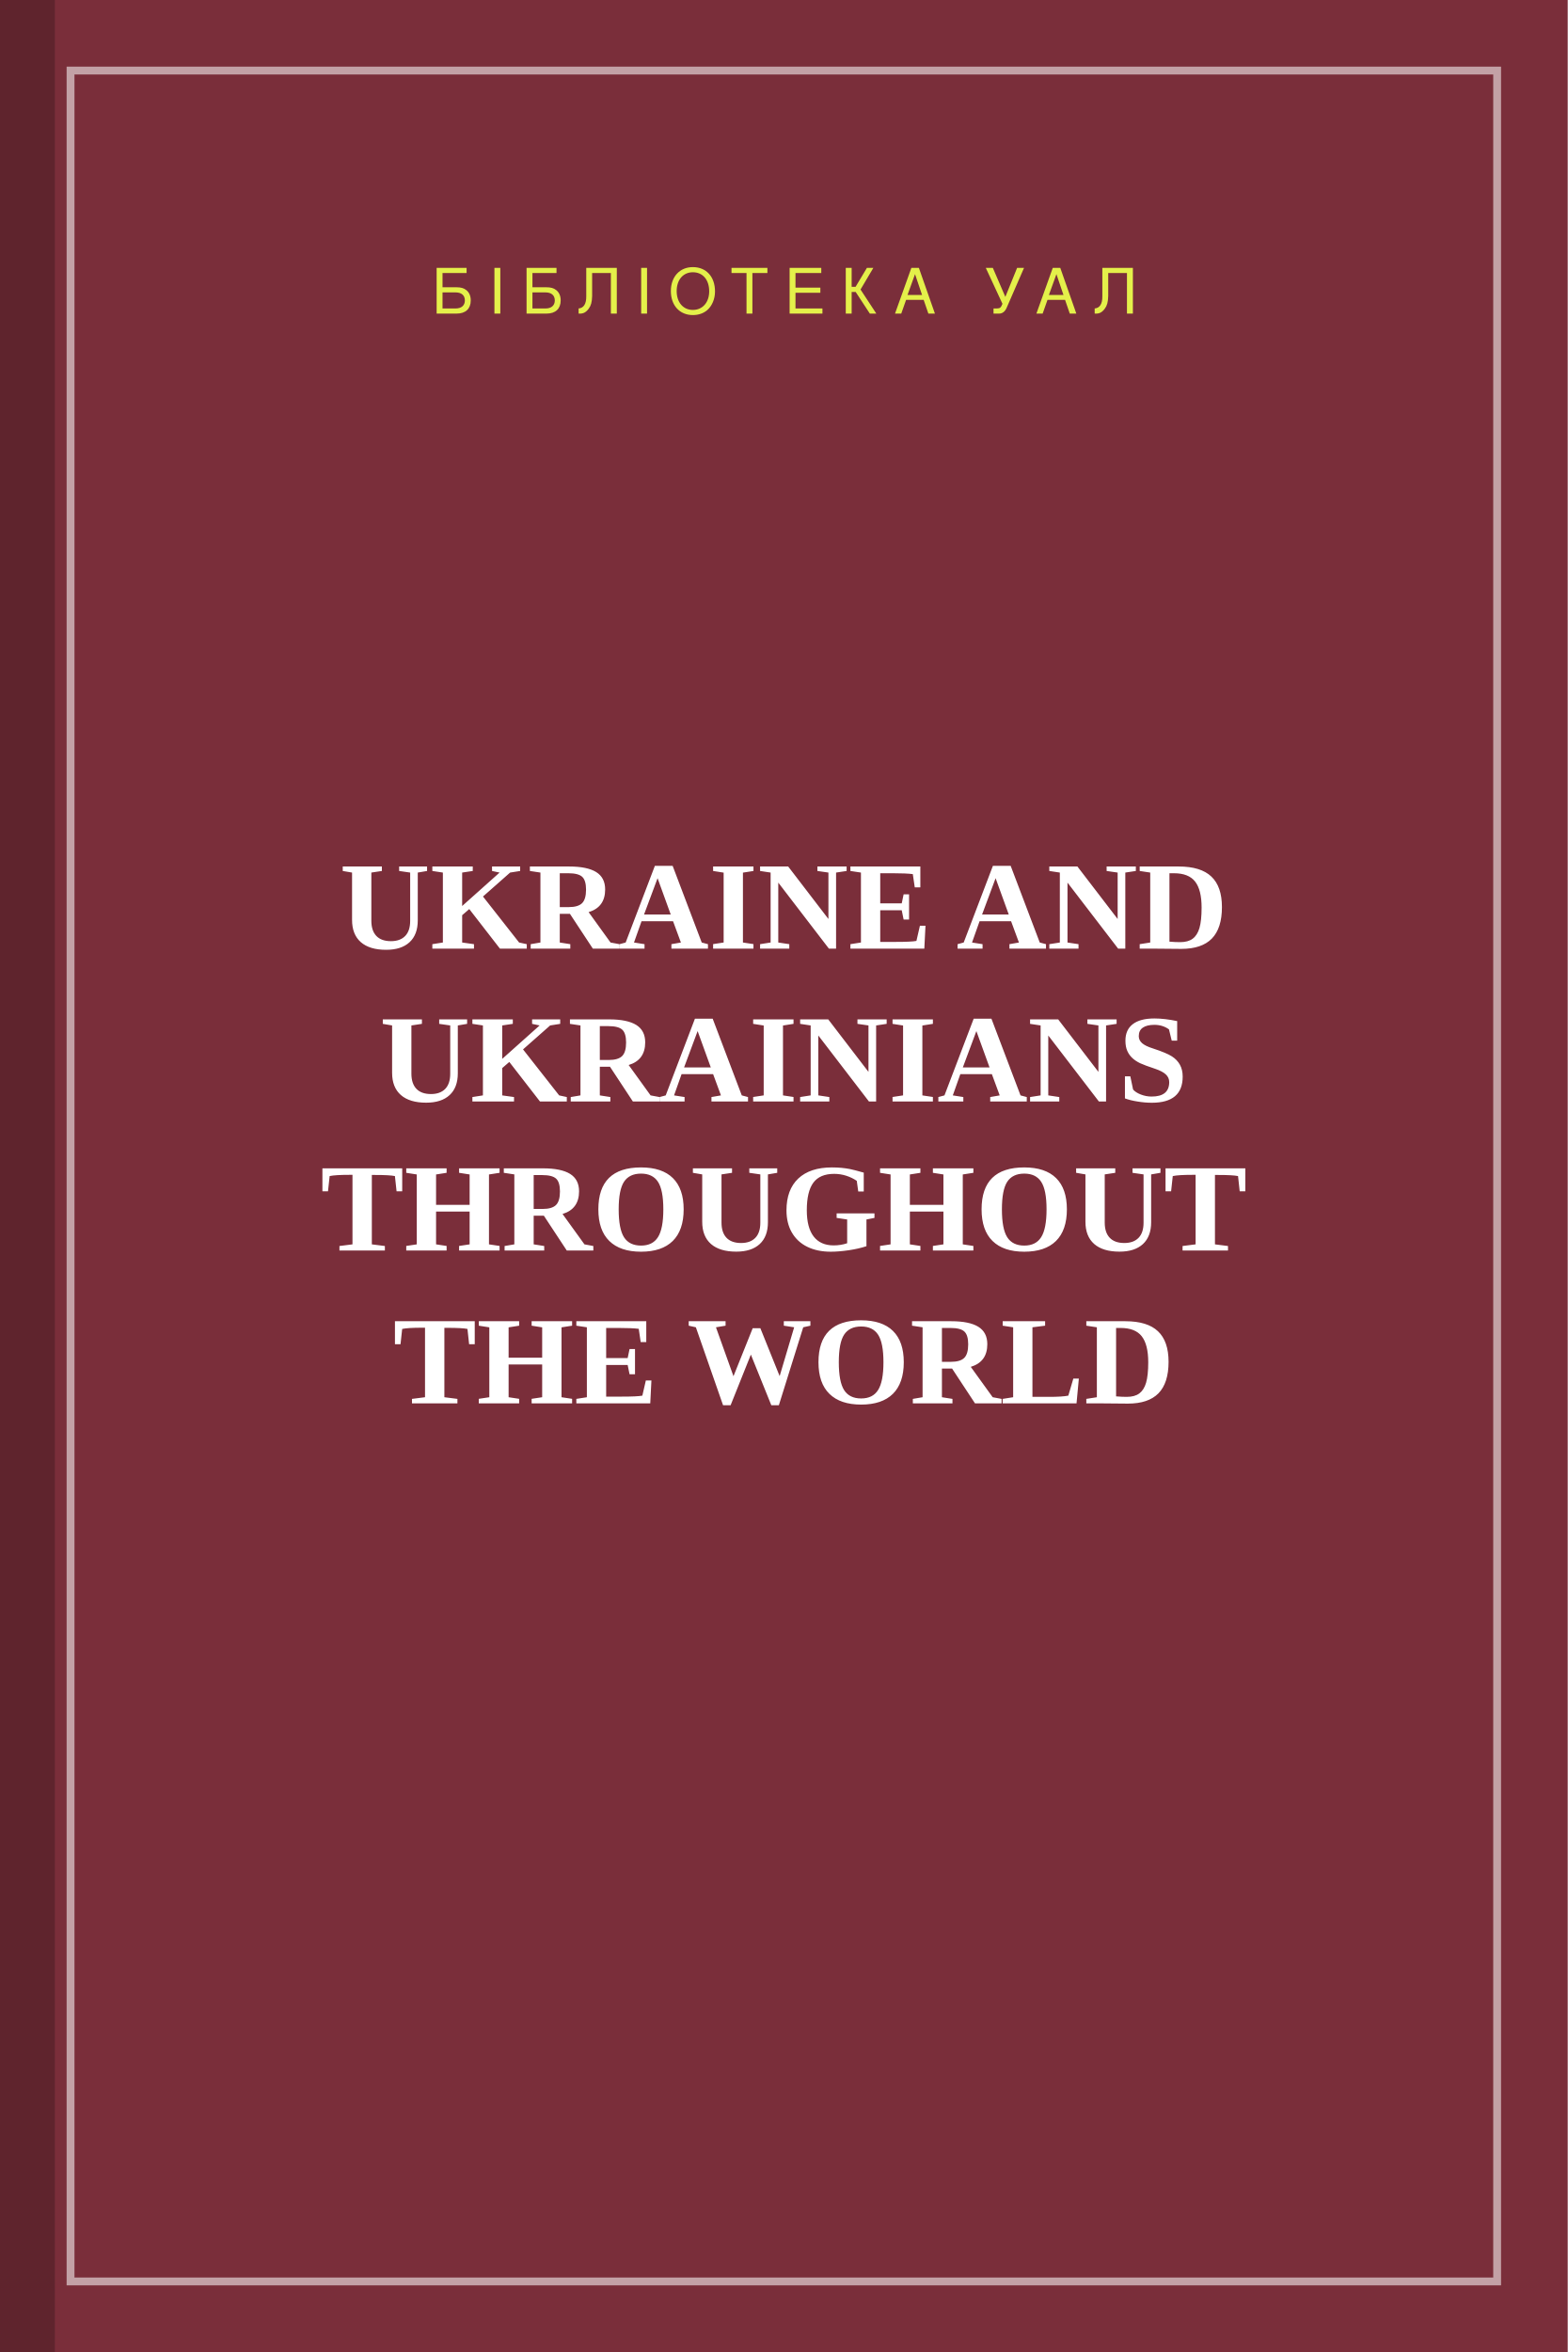
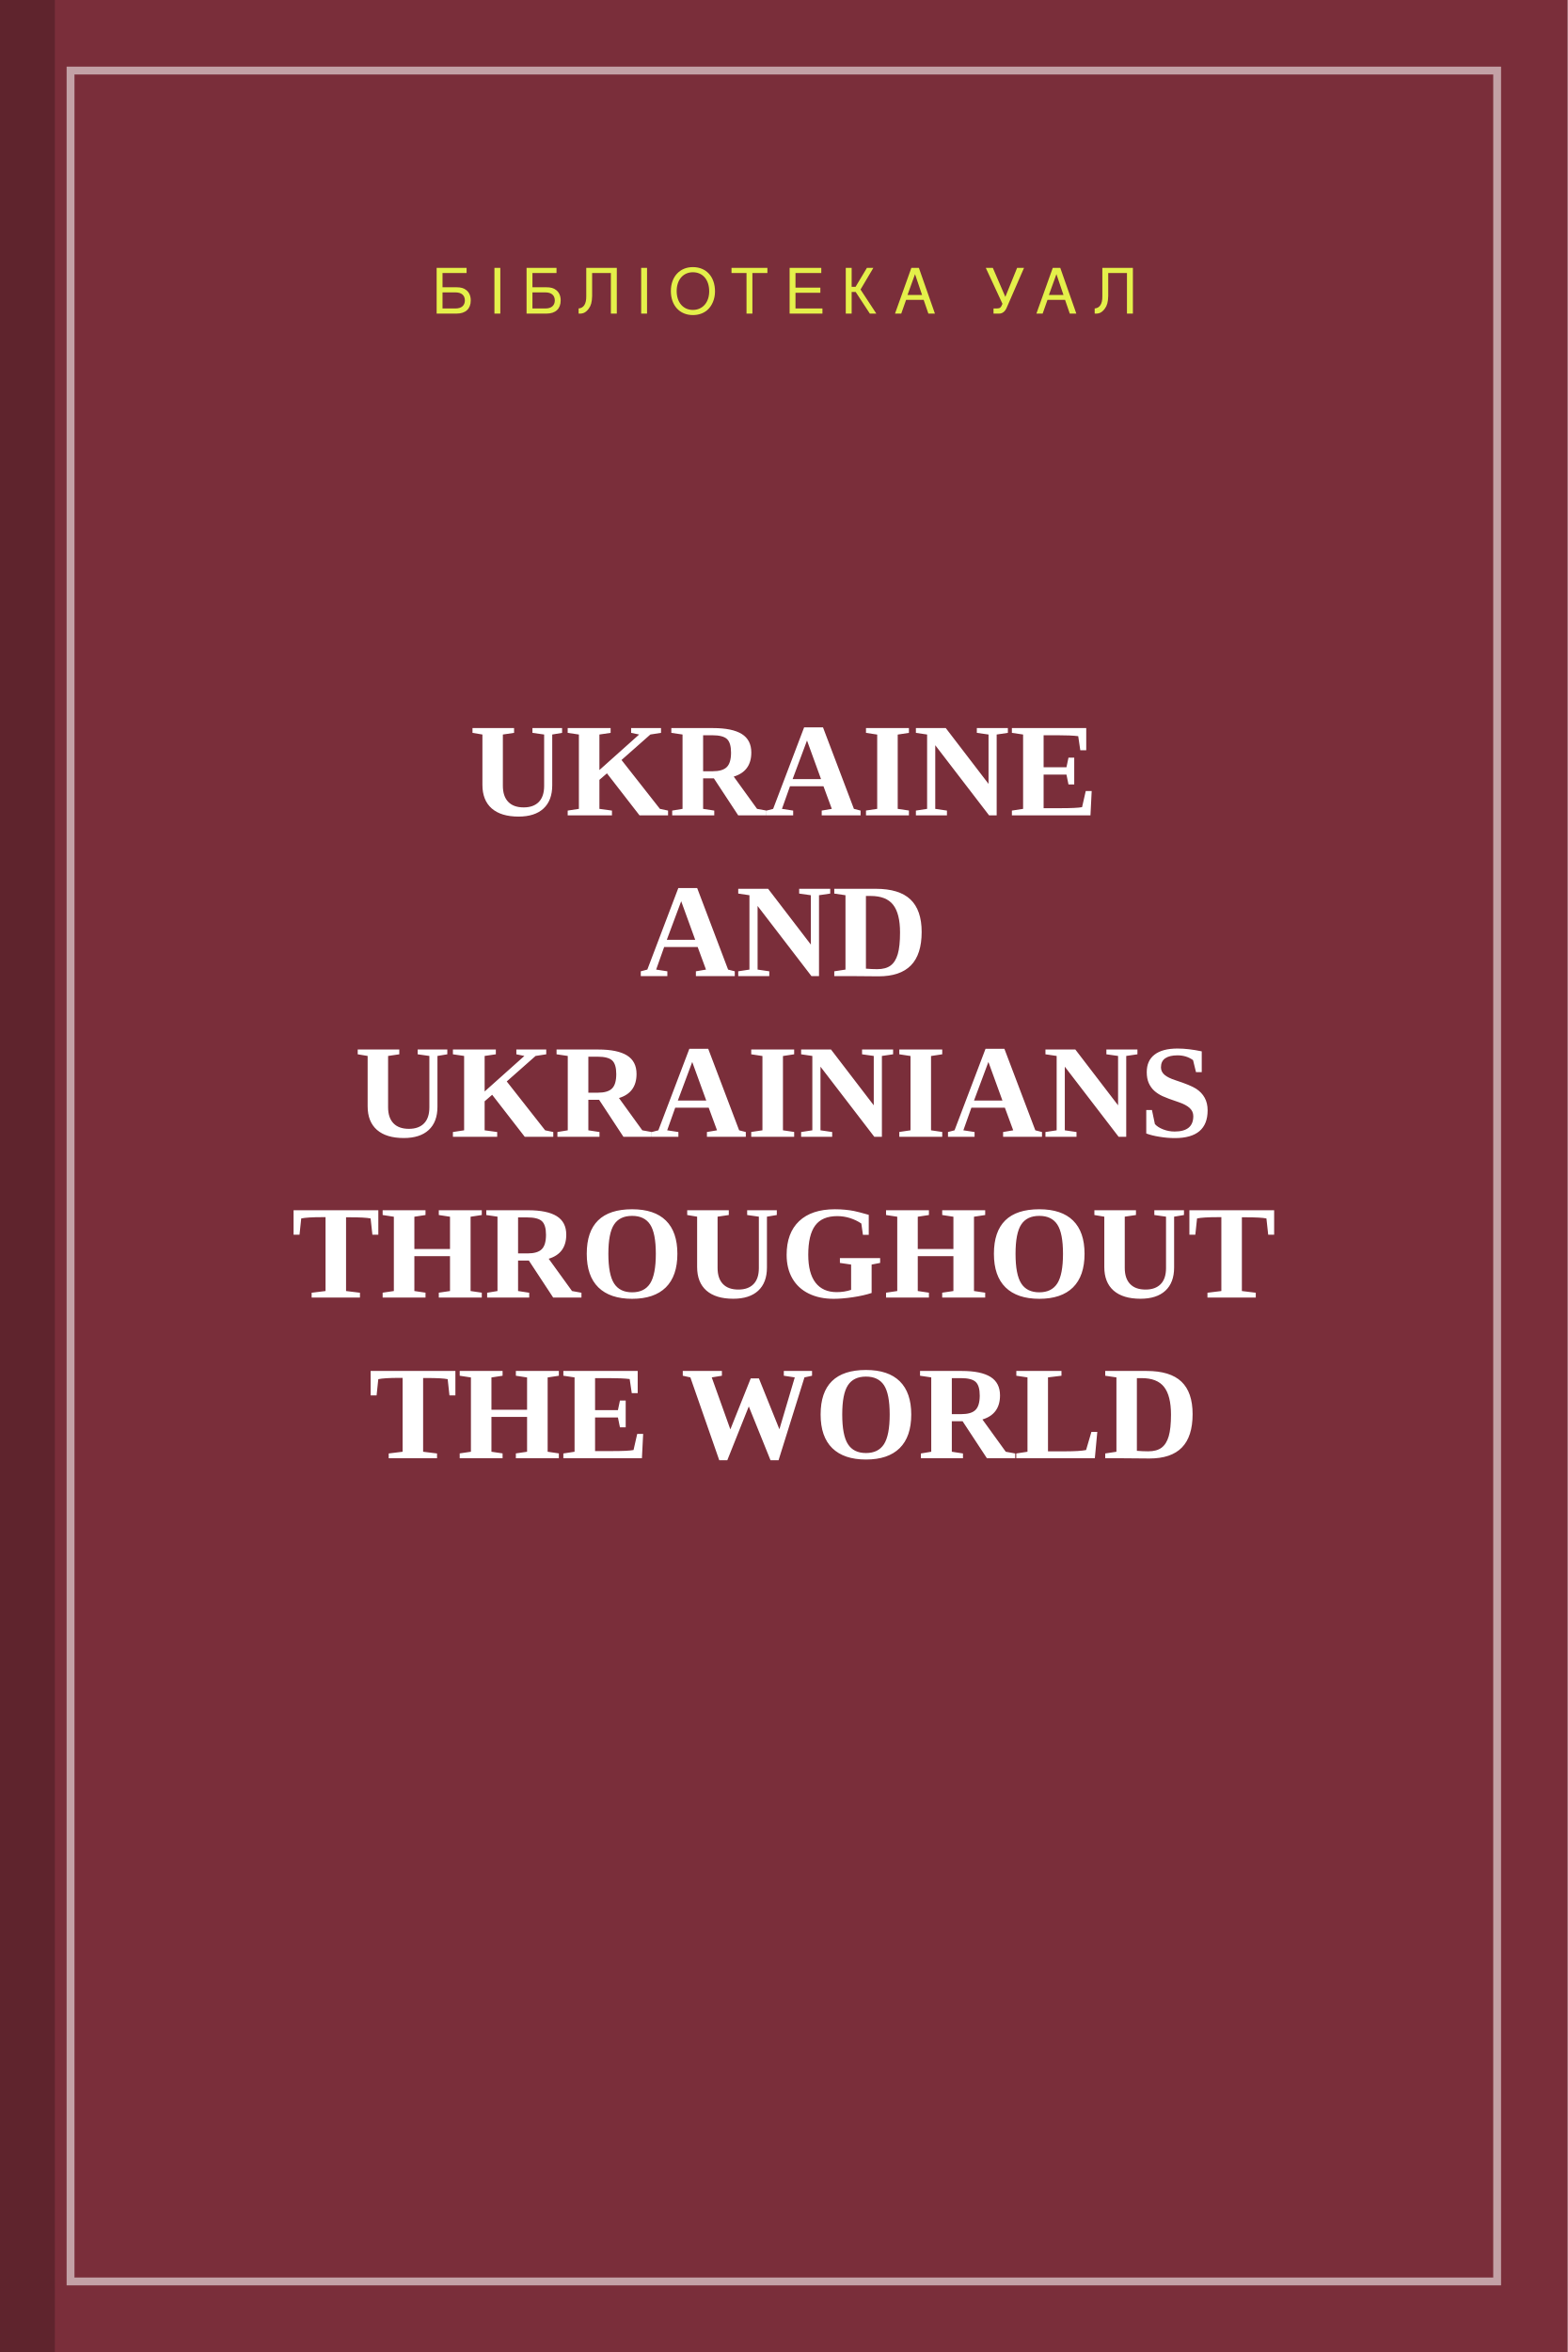
<svg xmlns="http://www.w3.org/2000/svg" viewBox="0 0 400 600" width="400" height="600">
  <rect width="400" height="600" fill="#7a2e3a" />
  <rect x="18" y="18" width="364" height="564" fill="none" stroke="#fff" stroke-opacity=".55" stroke-width="2" />
  <rect x="0" y="0" width="14" height="600" fill="#000" fill-opacity=".22" />
  <g fill="#fff" font-family="Georgia, 'Times New Roman', serif" font-weight="700" text-anchor="middle">
-     <text x="200" y="242" font-size="32">UKRAINE AND</text>
-     <text x="200" y="281" font-size="32">UKRAINIANS</text>
-     <text x="200" y="319" font-size="32">THROUGHOUT</text>
-     <text x="200" y="358" font-size="32">THE WORLD</text>
+     <text x="200" y="208" font-size="34">UKRAINE</text>
+     <text x="200" y="249" font-size="34">AND</text>
+     <text x="200" y="290" font-size="34">UKRAINIANS</text>
+     <text x="200" y="331" font-size="34">THROUGHOUT</text>
+     <text x="200" y="372" font-size="34">THE WORLD</text>
  </g>
-   <text x="200" y="520" fill="#fff" fill-opacity=".85" font-family="Helvetica, Arial, sans-serif" font-size="22" text-anchor="middle" />
+   <g fill="#fff" fill-opacity=".85" font-family="Helvetica, Arial, sans-serif" text-anchor="middle" />
  <text x="200" y="80" fill="#e4f04a" font-family="Helvetica, Arial, sans-serif" font-size="16" letter-spacing="4" text-anchor="middle">БІБЛІОТЕКА УАЛ</text>
</svg>
